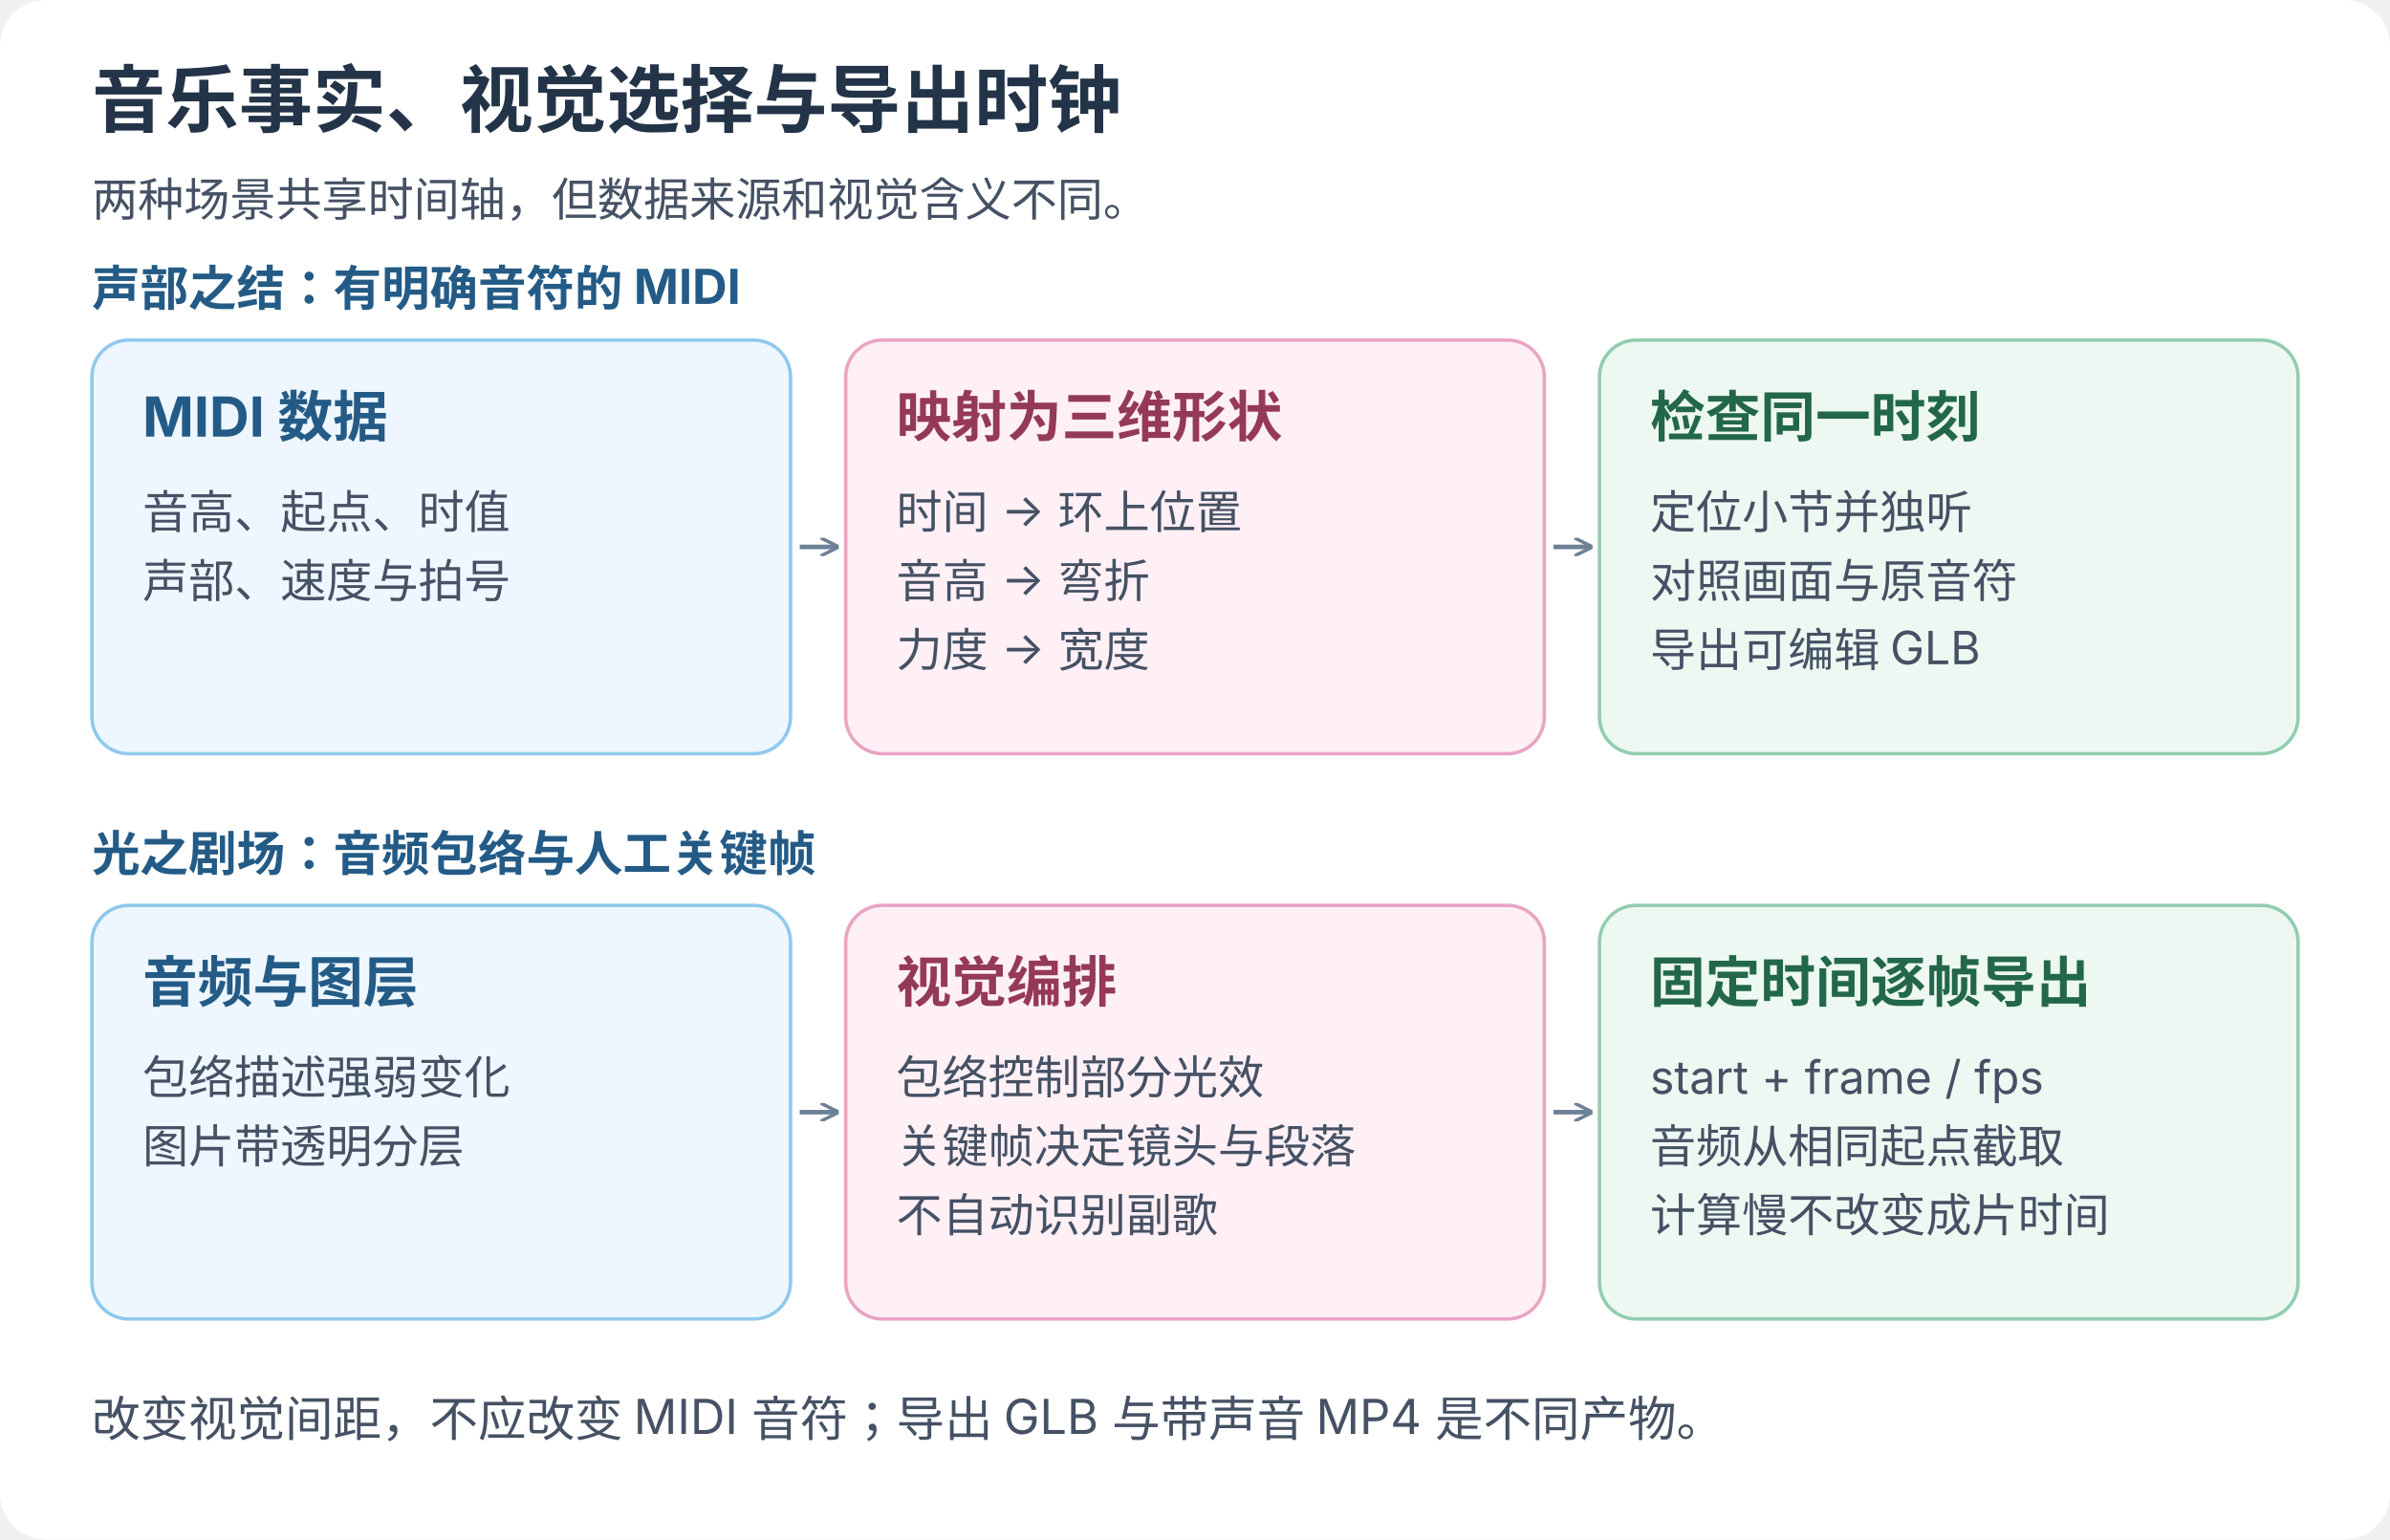
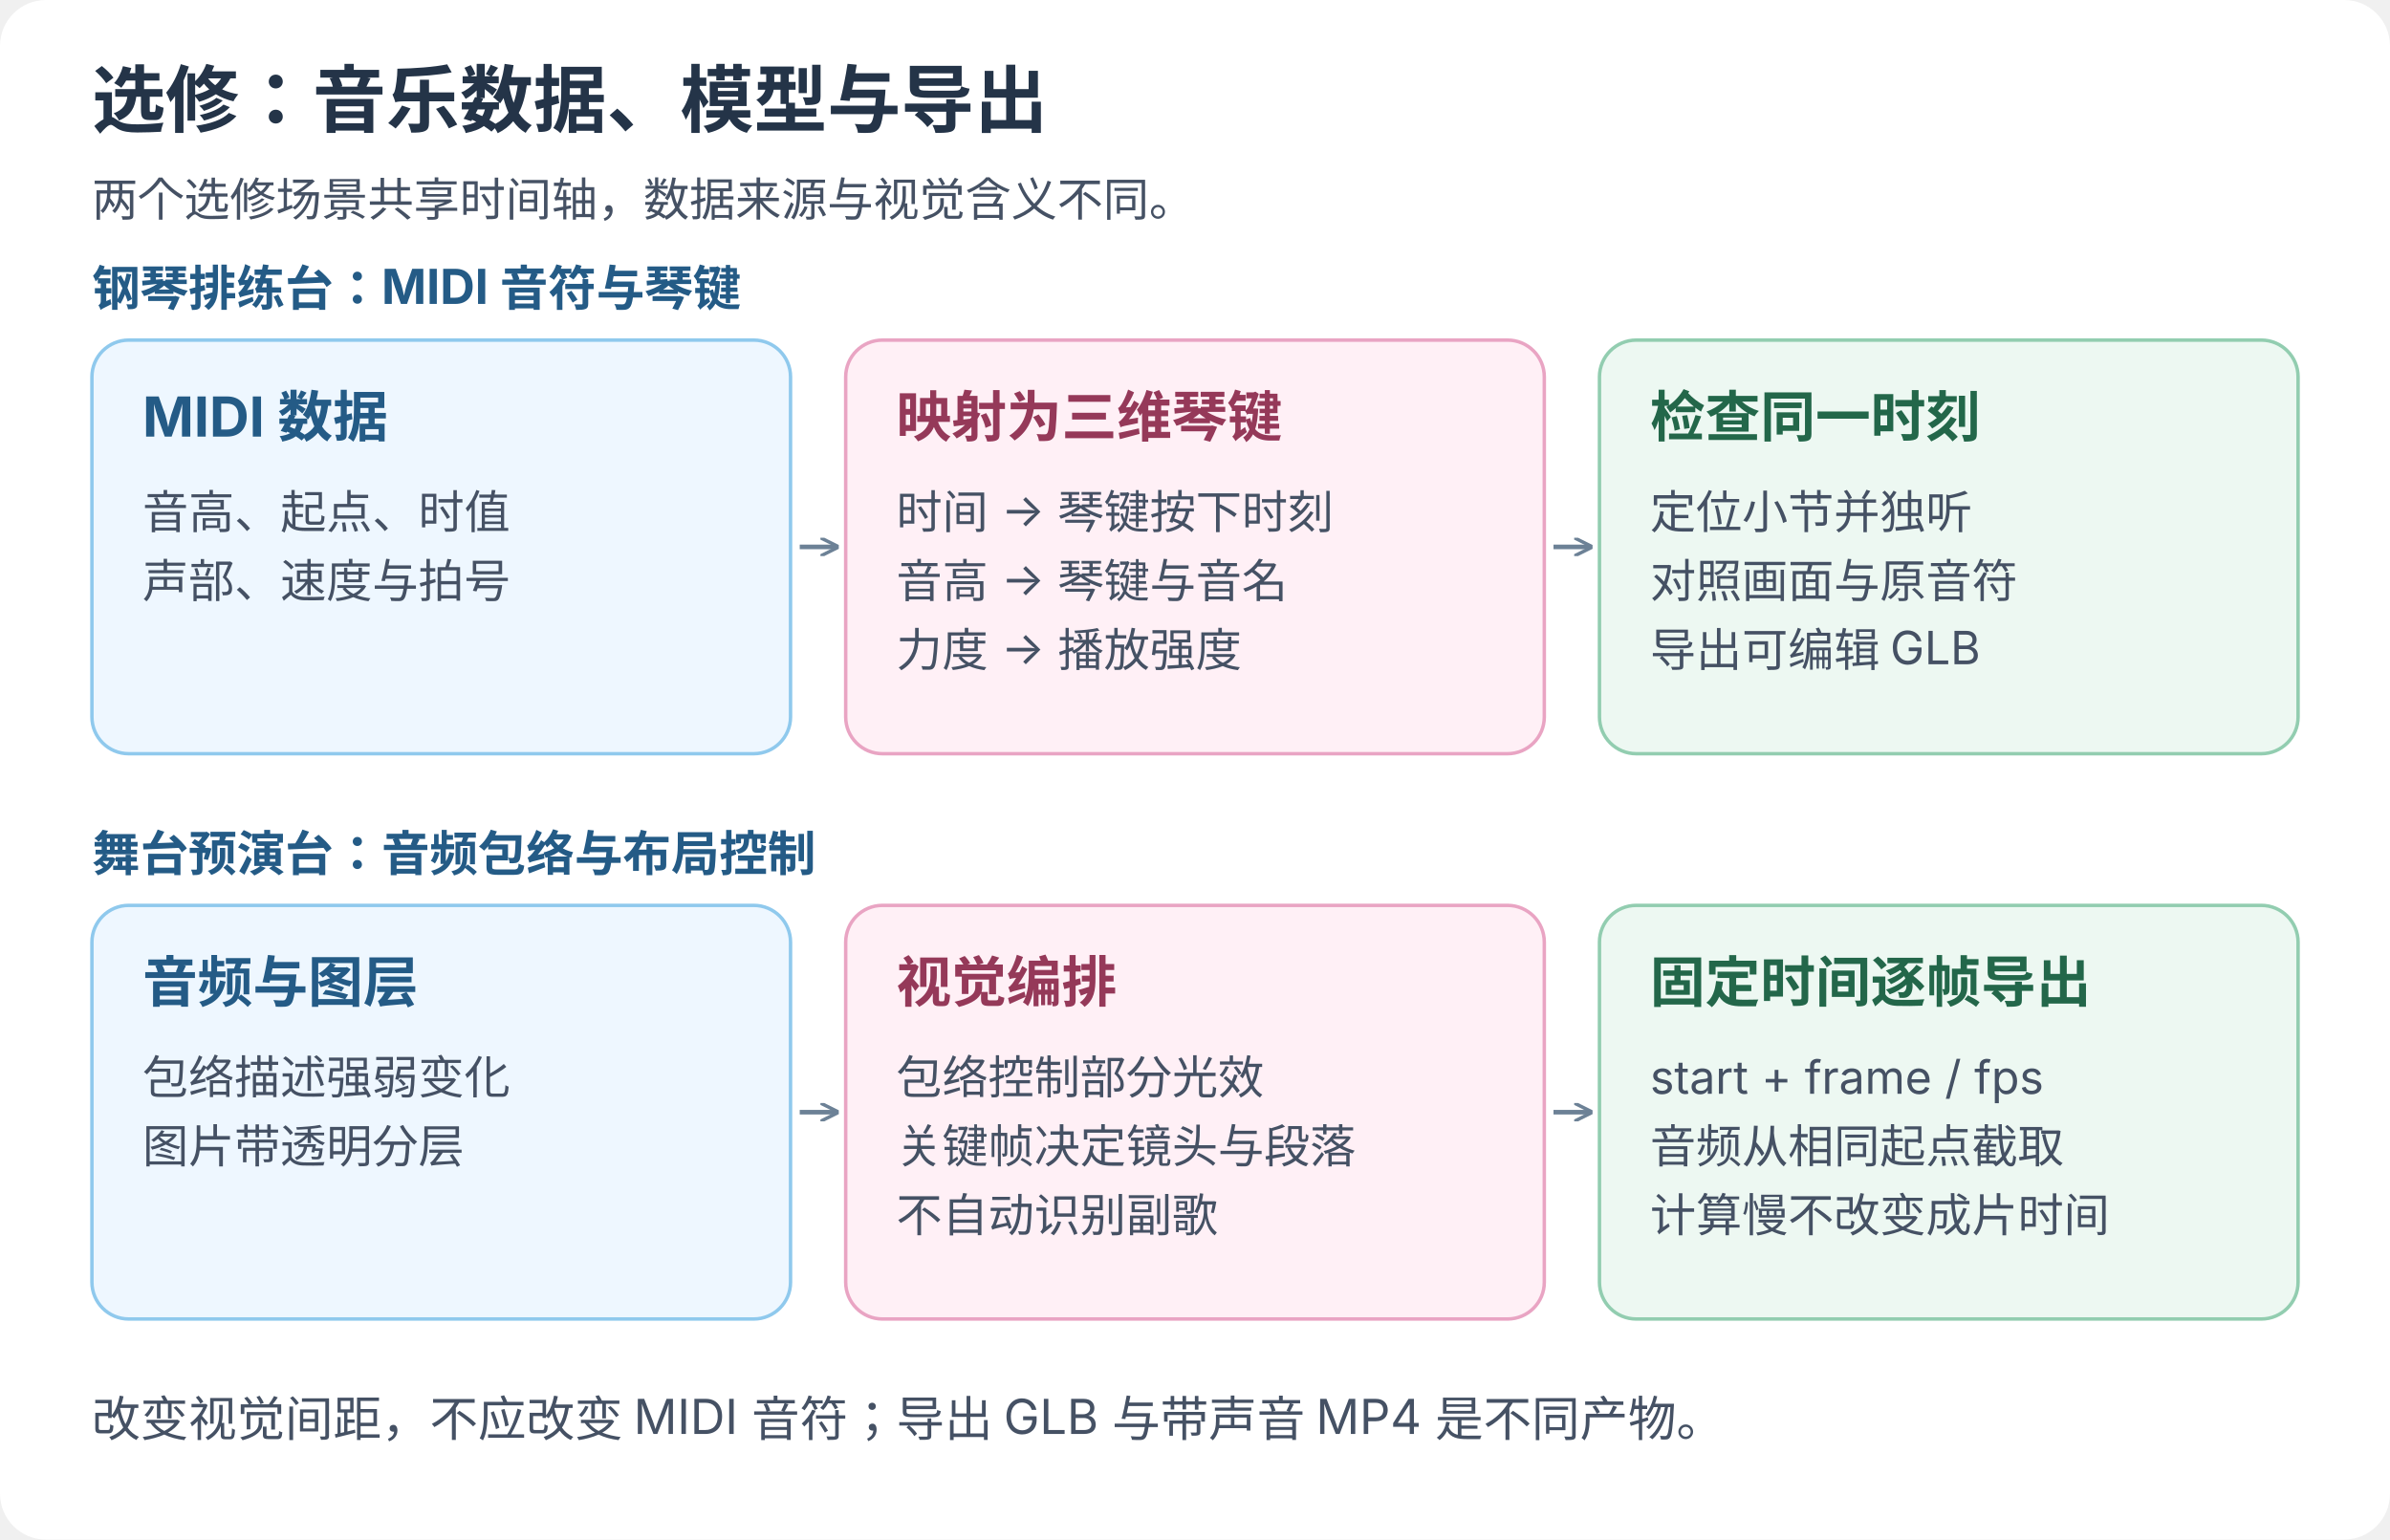
<svg xmlns="http://www.w3.org/2000/svg" viewBox="0 0 1040 670" role="img" aria-labelledby="title desc">
  <defs>
    <marker id="arrow" markerWidth="8" markerHeight="8" refX="7" refY="4" orient="auto" markerUnits="userSpaceOnUse">
      <path d="M0 0 L8 4 L0 8" fill="none" stroke="#6c8196" stroke-width="1.5" />
    </marker>
  </defs>
  <rect width="1040" height="670" rx="20" fill="#ffffff" />
  <g font-family="-apple-system,BlinkMacSystemFont,'Segoe UI','PingFang SC','Microsoft YaHei',sans-serif">
-     <text x="40" y="55" font-size="32" fill="#243448" font-weight="700">音乐事实、视觉选择与导出时钟</text>
-     <text x="40" y="94" font-size="20" fill="#455164" font-weight="400">两种场景共享时间轴，但数据来源和视觉含义不同。</text>
-     <text x="40" y="133" font-size="21" fill="#245b86" font-weight="650">声部之结：有明确音符的 MIDI</text>
+     <text x="40" y="55" font-size="32" fill="#243448" font-weight="700">选修：音乐数据、模型与导出</text>
+     <text x="40" y="94" font-size="20" fill="#455164" font-weight="400">两个选修场景共享时间轴，数据来源与视觉含义不同。</text>
+     <text x="40" y="133" font-size="21" fill="#245b86" font-weight="650">钢琴排练台：MIDI 音符与琴键</text>
    <rect x="40" y="148" width="304" height="180" rx="16" fill="#eef7ff" stroke="#8fc9ed" stroke-width="1.5" />
    <text x="62" y="190" font-size="24" fill="#245b86" font-weight="650">MIDI 数据</text>
    <text x="62" y="230" font-size="20" fill="#455164" font-weight="400">音高、起点、时值</text>
    <text x="62" y="260" font-size="20" fill="#455164" font-weight="400">声部、速度与拍号</text>
    <path d="M348 238 L364 238" fill="none" stroke="#6c8196" stroke-width="2" marker-end="url(#arrow)" />
    <rect x="368" y="148" width="304" height="180" rx="16" fill="#fff0f6" stroke="#e9a4c3" stroke-width="1.5" />
-     <text x="390" y="190" font-size="24" fill="#953959" font-weight="650">映射为三维形状</text>
-     <text x="390" y="230" font-size="20" fill="#455164" font-weight="400">时间 → 环上位置</text>
-     <text x="390" y="260" font-size="20" fill="#455164" font-weight="400">音高 → 弯折</text>
-     <text x="390" y="290" font-size="20" fill="#455164" font-weight="400">力度 → 宽度</text>
+     <text x="390" y="190" font-size="24" fill="#953959" font-weight="650">映射为三维琴键</text>
+     <text x="390" y="230" font-size="20" fill="#455164" font-weight="400">时间 → 琴键按下时刻</text>
+     <text x="390" y="260" font-size="20" fill="#455164" font-weight="400">音高 → 琴键与音名</text>
+     <text x="390" y="290" font-size="20" fill="#455164" font-weight="400">力度 → 播放强度</text>
    <path d="M676 238 L692 238" fill="none" stroke="#6c8196" stroke-width="2" marker-end="url(#arrow)" />
    <rect x="696" y="148" width="304" height="180" rx="16" fill="#edf8f2" stroke="#92cdb0" stroke-width="1.5" />
    <text x="718" y="190" font-size="24" fill="#23674a" font-weight="650">检查同一时刻</text>
    <text x="718" y="230" font-size="20" fill="#455164" font-weight="400">定位小节并独听</text>
    <text x="718" y="260" font-size="20" fill="#455164" font-weight="400">对照画面与原音符</text>
    <text x="718" y="290" font-size="20" fill="#455164" font-weight="400">导出可编辑 GLB</text>
-     <text x="40" y="379" font-size="21" fill="#245b86" font-weight="650">光之剧场：音频包络与人工关键帧</text>
+     <text x="40" y="379" font-size="21" fill="#245b86" font-weight="650">舞台预演台：音频包络与布局控制</text>
    <rect x="40" y="394" width="304" height="180" rx="16" fill="#eef7ff" stroke="#8fc9ed" stroke-width="1.5" />
    <text x="62" y="436" font-size="24" fill="#245b86" font-weight="650">音频与图层</text>
    <text x="62" y="476" font-size="20" fill="#455164" font-weight="400">包络描述强弱变化</text>
    <text x="62" y="506" font-size="20" fill="#455164" font-weight="400">图片带透明分层</text>
    <path d="M348 484 L364 484" fill="none" stroke="#6c8196" stroke-width="2" marker-end="url(#arrow)" />
    <rect x="368" y="394" width="304" height="180" rx="16" fill="#fff0f6" stroke="#e9a4c3" stroke-width="1.5" />
    <text x="390" y="436" font-size="24" fill="#953959" font-weight="650">视觉编排</text>
    <text x="390" y="476" font-size="20" fill="#455164" font-weight="400">包络控制部分光效</text>
    <text x="390" y="506" font-size="20" fill="#455164" font-weight="400">关键帧决定镜头与段落</text>
    <text x="390" y="536" font-size="20" fill="#455164" font-weight="400">不自动识别副歌</text>
    <path d="M676 484 L692 484" fill="none" stroke="#6c8196" stroke-width="2" marker-end="url(#arrow)" />
    <rect x="696" y="394" width="304" height="180" rx="16" fill="#edf8f2" stroke="#92cdb0" stroke-width="1.5" />
    <text x="718" y="436" font-size="24" fill="#23674a" font-weight="650">固定时间逐帧导出</text>
    <text x="718" y="476" font-size="20" fill="#455164" font-weight="400">start + frame / fps</text>
    <text x="718" y="506" font-size="20" fill="#455164" font-weight="400">音频从相同起点截取</text>
    <text x="718" y="536" font-size="20" fill="#455164" font-weight="400">计算慢不改变成片时间</text>
    <text x="40" y="625" font-size="21" fill="#455164" font-weight="400">改变视觉间距，不应改变 MIDI 音符；导出 GLB 与带声音 MP4 是不同产物。</text>
  </g>
</svg>
